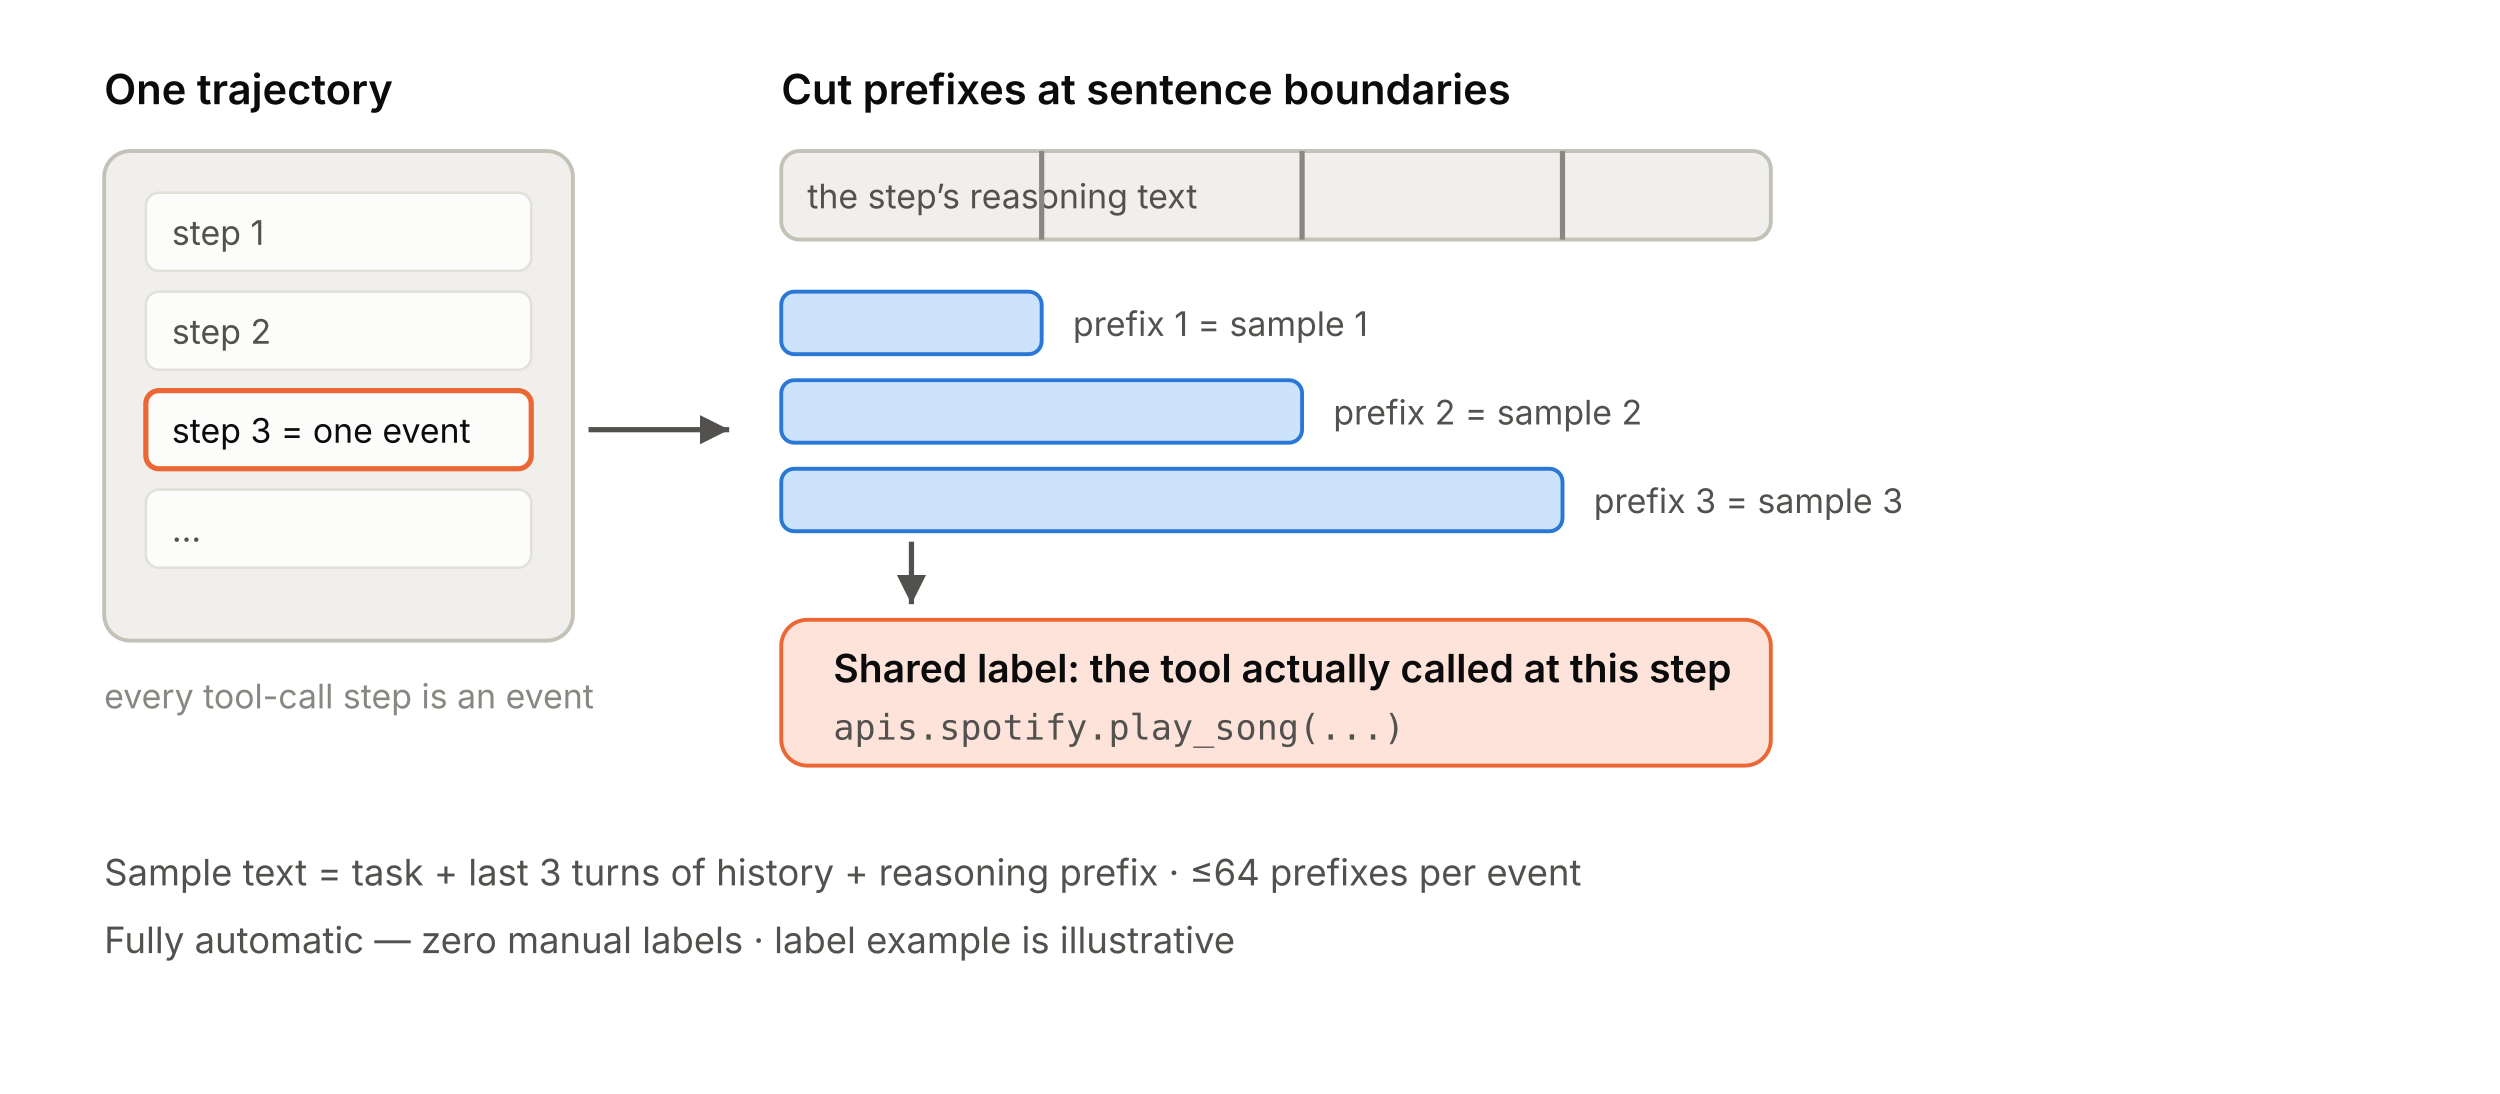
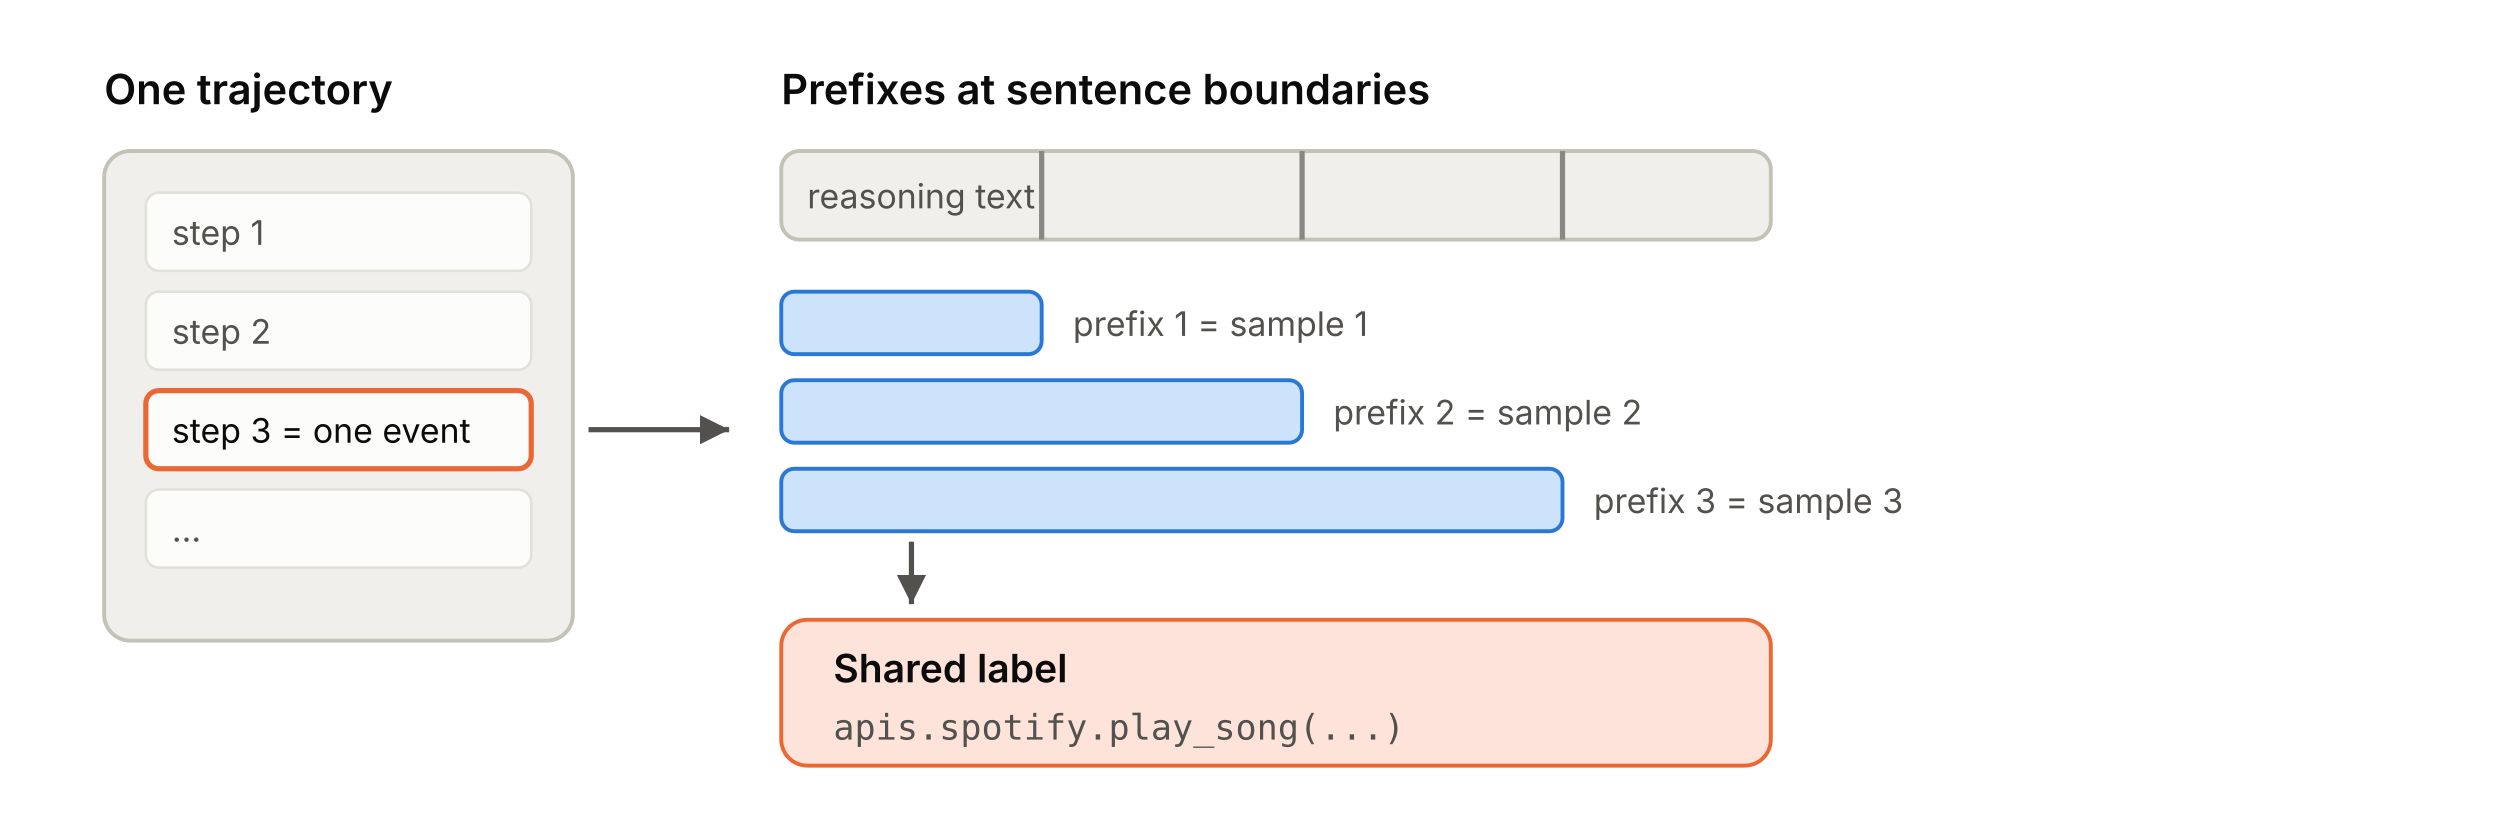
- <svg xmlns="http://www.w3.org/2000/svg" viewBox="0 0 960 420" font-family="system-ui, -apple-system, 'Segoe UI', sans-serif">
+ <svg xmlns="http://www.w3.org/2000/svg" viewBox="0 0 960 314" font-family="system-ui, -apple-system, 'Segoe UI', sans-serif">
  <defs>
    <marker id="arr" viewBox="0 0 10 10" refX="8" refY="5" markerWidth="7" markerHeight="7" orient="auto-start-reverse">
      <path d="M 0 1 L 8 5 L 0 9 z" fill="#52514e" />
    </marker>
  </defs>
  <text x="40" y="40" font-size="16" font-weight="600" fill="#0b0b0b">One trajectory</text>
  <rect x="40" y="58" width="180" height="188" rx="10" fill="#f0efec" stroke="#c3c2b7" stroke-width="1.5" />
  <g font-size="13" fill="#52514e">
    <rect x="56" y="74" width="148" height="30" rx="5" fill="#fcfcfb" stroke="#e1e0d9" />
    <text x="66" y="94">step 1</text>
    <rect x="56" y="112" width="148" height="30" rx="5" fill="#fcfcfb" stroke="#e1e0d9" />
    <text x="66" y="132">step 2</text>
    <rect x="56" y="150" width="148" height="30" rx="5" fill="#fcfcfb" stroke="#eb6834" stroke-width="2" />
    <text x="66" y="170" fill="#0b0b0b">step 3 = one event</text>
    <rect x="56" y="188" width="148" height="30" rx="5" fill="#fcfcfb" stroke="#e1e0d9" />
    <text x="66" y="208">…</text>
  </g>
-   <text x="40" y="272" font-size="13" fill="#898781">every tool-call step is an event</text>
  <path d="M 226 165 L 280 165" fill="none" stroke="#52514e" stroke-width="2" marker-end="url(#arr)" />
-   <text x="300" y="40" font-size="16" font-weight="600" fill="#0b0b0b">Cut prefixes at sentence boundaries</text>
+   <text x="300" y="40" font-size="16" font-weight="600" fill="#0b0b0b">Prefixes at sentence boundaries</text>
  <rect x="300" y="58" width="380" height="34" rx="7" fill="#f0efec" stroke="#c3c2b7" stroke-width="1.5" />
-   <text x="310" y="80" font-size="13" fill="#52514e">the step’s reasoning text</text>
+   <text x="310" y="80" font-size="13" fill="#52514e">reasoning text</text>
  <g stroke="#898781" stroke-width="2">
    <line x1="400" y1="58" x2="400" y2="92" />
    <line x1="500" y1="58" x2="500" y2="92" />
    <line x1="600" y1="58" x2="600" y2="92" />
  </g>
  <g>
    <rect x="300" y="112" width="100" height="24" rx="5" fill="#cde2fb" stroke="#2a78d6" stroke-width="1.5" />
    <text x="412" y="129" font-size="13" fill="#52514e">prefix 1 = sample 1</text>
    <rect x="300" y="146" width="200" height="24" rx="5" fill="#cde2fb" stroke="#2a78d6" stroke-width="1.5" />
    <text x="512" y="163" font-size="13" fill="#52514e">prefix 2 = sample 2</text>
    <rect x="300" y="180" width="300" height="24" rx="5" fill="#cde2fb" stroke="#2a78d6" stroke-width="1.5" />
    <text x="612" y="197" font-size="13" fill="#52514e">prefix 3 = sample 3</text>
  </g>
  <rect x="300" y="238" width="380" height="56" rx="10" fill="#fde3d9" stroke="#eb6834" stroke-width="1.5" />
-   <text x="320" y="262" font-size="15" font-weight="600" fill="#0b0b0b">Shared label: the tool actually called at this step</text>
+   <text x="320" y="262" font-size="15" font-weight="600" fill="#0b0b0b">Shared label</text>
  <text x="320" y="284" font-size="13.5" font-family="ui-monospace, 'SF Mono', Consolas, monospace" fill="#52514e">apis.spotify.play_song(...)</text>
  <path d="M 350 208 L 350 232" fill="none" stroke="#52514e" stroke-width="2" marker-end="url(#arr)" />
-   <text x="40" y="340" font-size="14" fill="#52514e">Sample text = task + last 3 turns of history + reasoning prefix · ≤64 prefixes per event</text>
-   <text x="40" y="366" font-size="14" fill="#52514e">Fully automatic — zero manual labels · label example is illustrative</text>
</svg>
